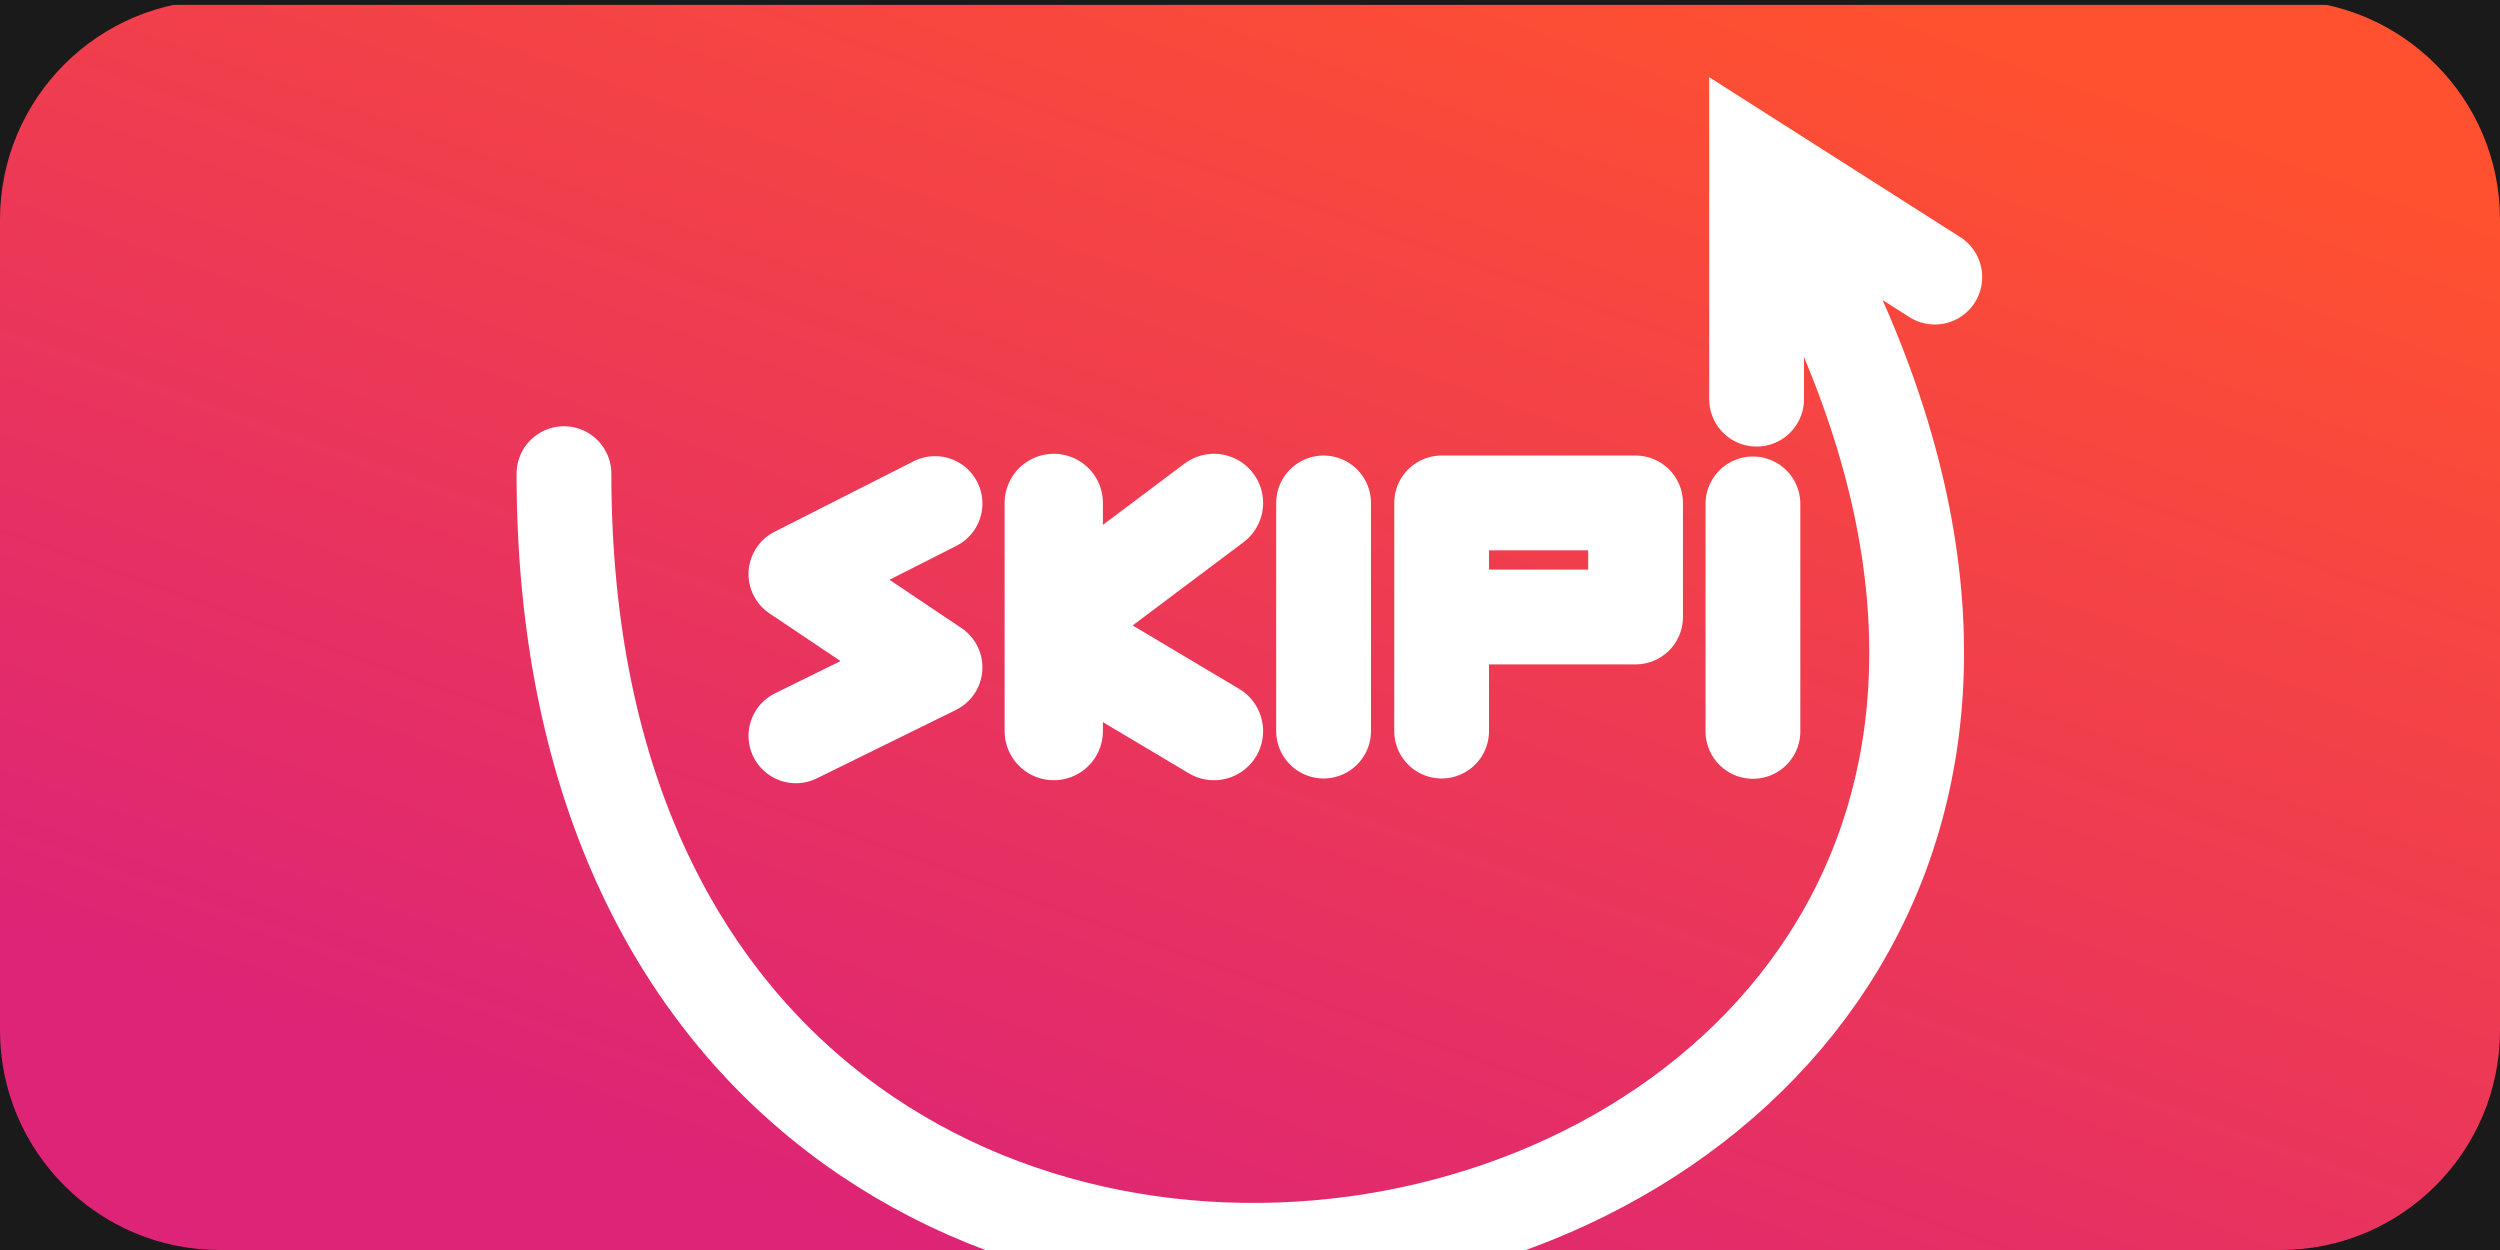
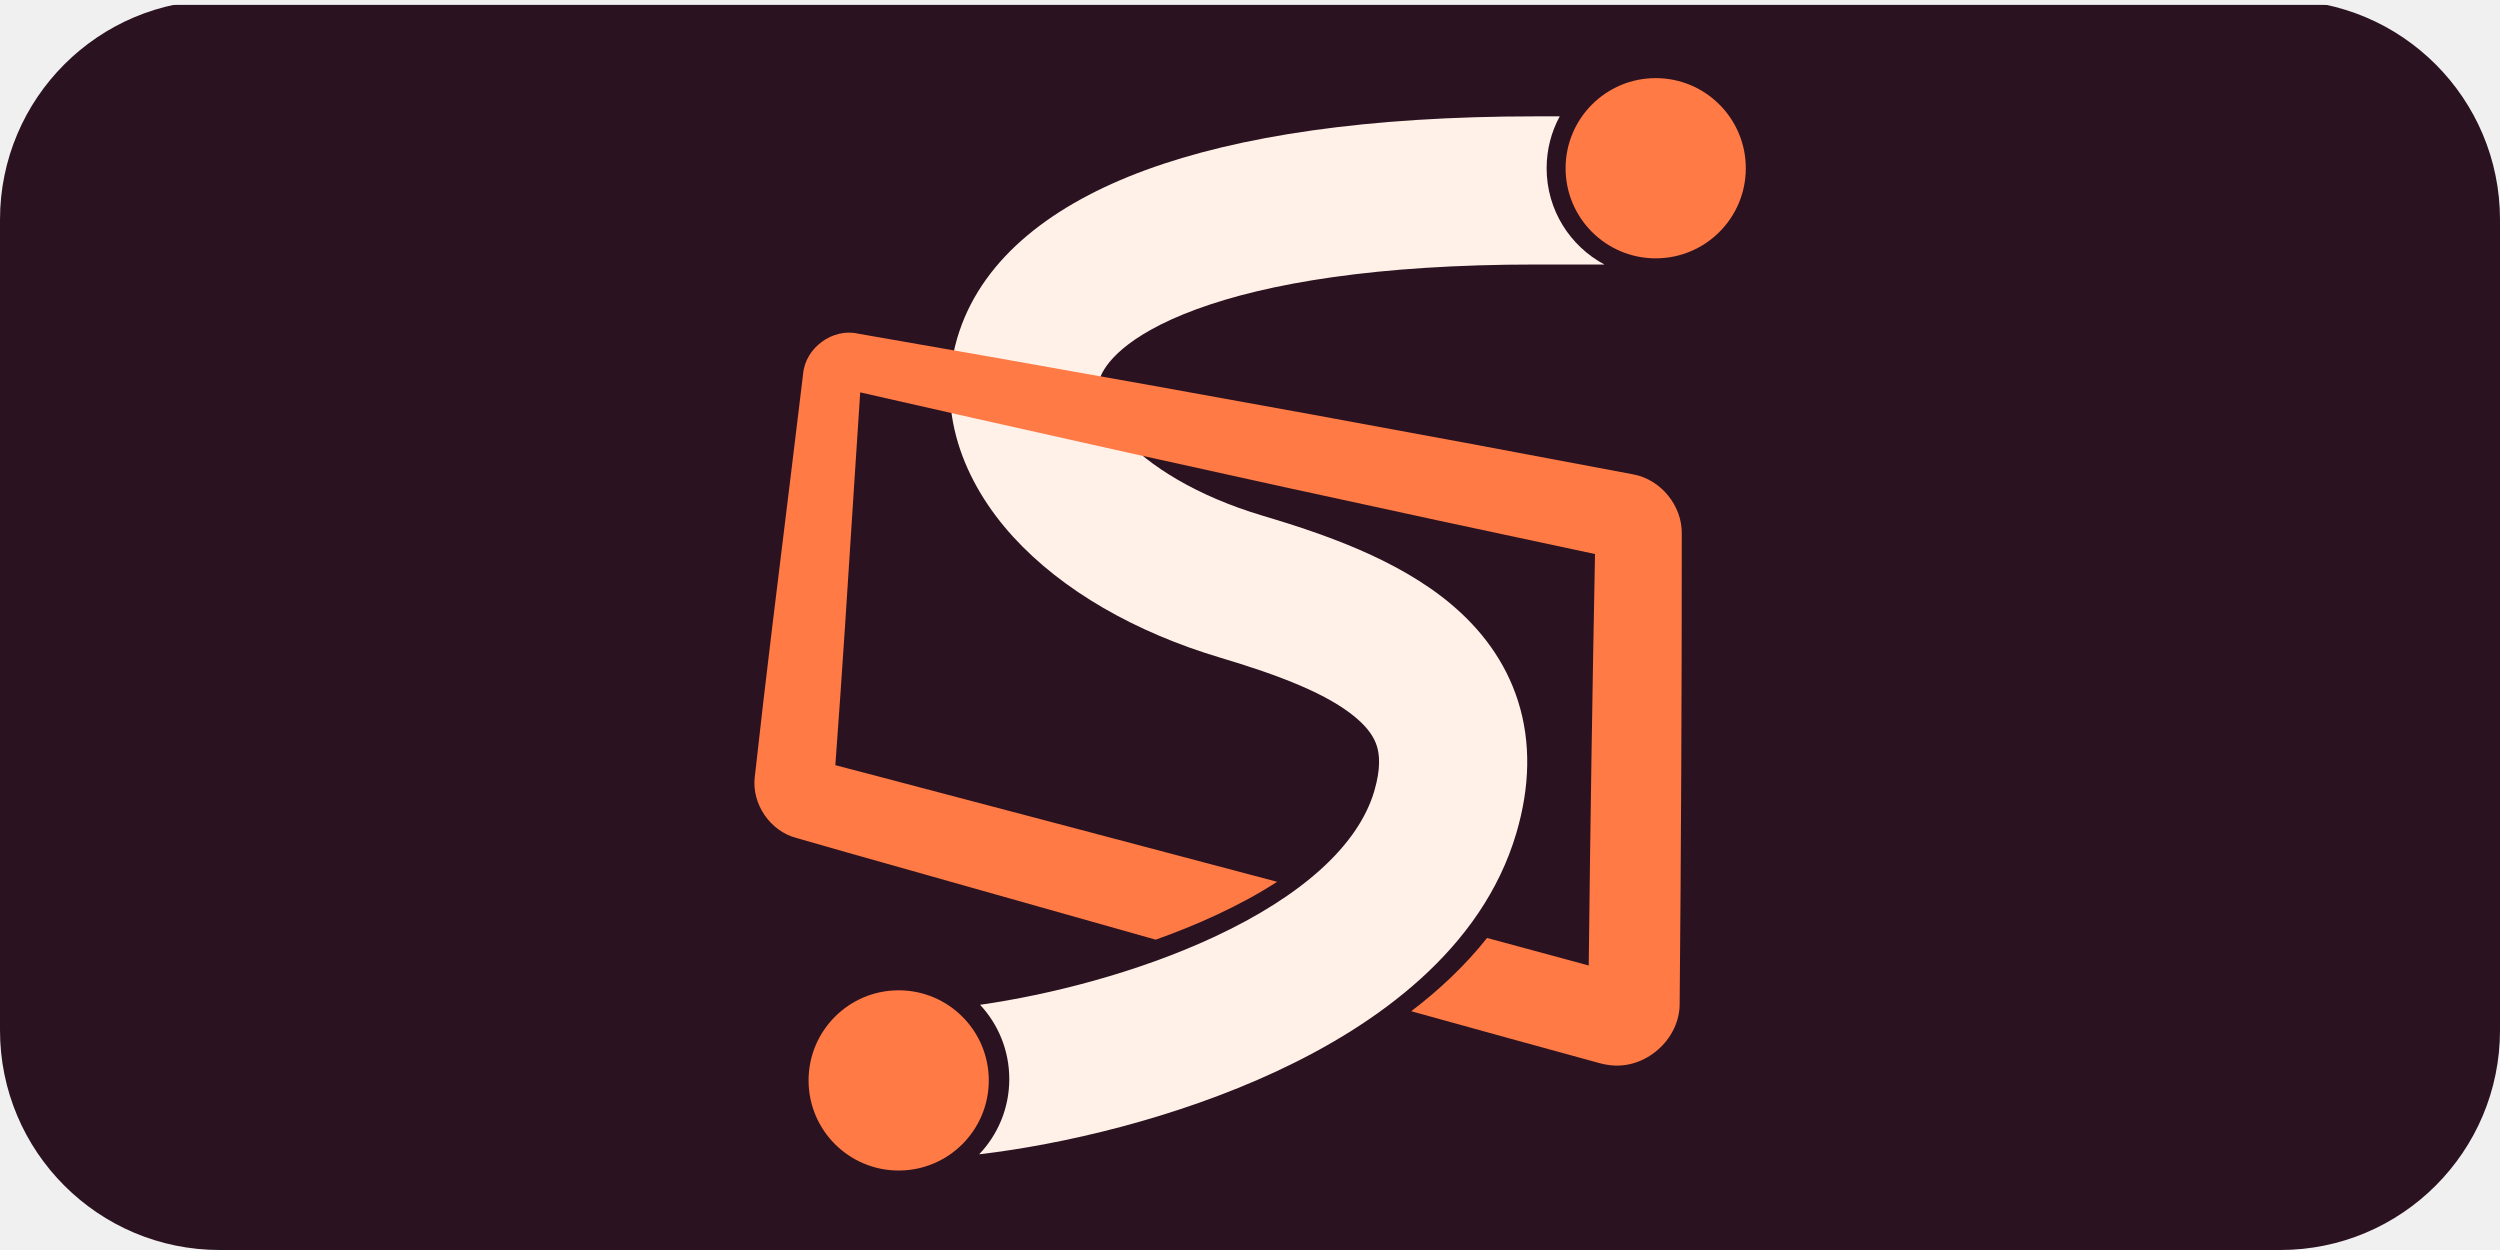
<svg xmlns="http://www.w3.org/2000/svg" width="1024" height="512" viewBox="0 0 1024 512" fill="none">
-   <g clip-path="url(#clip0_181_637)">
-     <path d="M1024 0H0V512H1024V0Z" fill="#1A1A1A" />
-     <mask id="mask0_181_637" style="mask-type:luminance" maskUnits="userSpaceOnUse" x="0" y="0" width="1024" height="512">
+   <g clip-path="url(#clip0_316_627)">
+     <mask id="mask0_316_627" style="mask-type:luminance" maskUnits="userSpaceOnUse" x="0" y="0" width="1024" height="512">
      <path d="M1024 0H0V512H1024V0Z" fill="white" />
    </mask>
-     <g mask="url(#mask0_181_637)">
-       <mask id="mask1_181_637" style="mask-type:luminance" maskUnits="userSpaceOnUse" x="0" y="0" width="1024" height="512">
-         <rect width="1024" height="512" rx="90" fill="white" />
+     <g mask="url(#mask0_316_627)">
+       <mask id="mask1_316_627" style="mask-type:luminance" maskUnits="userSpaceOnUse" x="0" y="0" width="1024" height="512">
+         <path d="M1024 0H0V512H1024V0Z" fill="white" />
      </mask>
-       <g mask="url(#mask1_181_637)">
-         <path d="M1024 2H0V514H1024V2Z" fill="url(#paint0_linear_sunset)" />
-         <path d="M382.987 206.251L326 235.135L382.987 273.365L326 301.4" stroke="white" stroke-width="38.819" stroke-linecap="round" stroke-linejoin="round" />
-         <path d="M431.62 206V299.45M431.62 255.274L497.241 206M431.62 260.371L497.241 299.45" stroke="white" stroke-width="40.256" stroke-linecap="round" stroke-linejoin="round" />
-         <path d="M542.139 206V299.45" stroke="white" stroke-width="38.819" stroke-linecap="round" stroke-linejoin="round" />
-         <path d="M590.491 299.45V206H669.927V252.725H590.491" stroke="white" stroke-width="38.819" stroke-linecap="round" stroke-linejoin="round" />
-         <path d="M718 206.389V299.578" stroke="white" stroke-width="38.819" stroke-linecap="round" stroke-linejoin="round" />
-         <path d="M719.5 67C1012 541 231 715.326 231 194M792.5 113.5L719.5 67V163.5" stroke="white" stroke-width="38.82" stroke-linecap="round" />
+       <g mask="url(#mask1_316_627)">
+         <mask id="mask2_316_627" style="mask-type:luminance" maskUnits="userSpaceOnUse" x="0" y="0" width="1024" height="512">
+           <path d="M934 0H90C40.294 0 0 40.294 0 90V422C0 471.706 40.294 512 90 512H934C983.706 512 1024 471.706 1024 422V90C1024 40.294 983.706 0 934 0Z" fill="white" />
+         </mask>
+         <g mask="url(#mask2_316_627)">
+           <path d="M1024 2H0V514H1024V2Z" fill="#2B1220" />
+           <circle cx="368.096" cy="442.54" r="36.908" fill="#FF7A45" />
+           <circle cx="678.175" cy="68.908" r="36.908" fill="#FF7A45" />
+           <path d="M638.866 47.657C635.443 53.977 633.498 61.215 633.498 68.907C633.498 85.986 643.083 100.824 657.165 108.343H629C563.936 108.343 519.068 116.003 490.115 126.646C460.513 137.527 452.333 149.546 450.503 154.981C449.11 159.118 448.963 167.07 459.765 178.914C470.598 190.793 490.004 203.128 517.156 211.222C541.647 218.521 572.423 228.917 594.586 247.656C606.272 257.537 616.541 270.507 621.841 287.336C627.167 304.25 626.631 322.392 621.129 341.121C607.054 389.034 563.64 419.837 522.828 438.831C481.471 458.079 435.178 468.81 401.068 472.804C408.711 464.786 413.404 453.932 413.404 441.98C413.404 430.228 408.864 419.537 401.444 411.561C429.568 407.544 465.669 398.497 497.222 383.812C533.46 366.947 556.403 346.147 562.904 324.017C565.679 314.571 565.018 308.932 563.958 305.564C562.871 302.112 560.49 298.298 555.403 293.997C544.02 284.373 524.755 276.811 499.821 269.379C465.019 259.006 435 241.819 414.924 219.805C394.817 197.756 382.276 167.439 392.989 135.618C403.266 105.095 431.692 83.465 469.179 69.686C507.316 55.667 560.023 47.657 629 47.657H638.866Z" fill="#FFF1E8" />
+           <path d="M328.938 153.293C329.777 142.43 341.16 134.202 351.58 136.69C369.112 139.729 386.641 142.791 404.164 145.875C492.531 161.431 580.782 177.568 668.916 194.289C680.326 196.373 689.104 207.208 688.854 218.761C688.868 282.832 688.581 346.779 687.991 410.842C688.198 425.701 673.831 438.447 658.898 436.22C657.693 436.065 656.518 435.828 655.37 435.515C629.576 428.467 603.8 421.355 578.036 414.197C589.445 405.509 600.082 395.557 609.096 384.19C622.982 387.934 636.865 391.691 650.742 395.467C651.368 339.263 652.225 283.138 653.317 226.931C568.456 208.934 483.704 190.394 399.062 171.308C383.485 167.796 367.911 164.264 352.342 160.714C351.534 172.771 350.75 184.83 349.974 196.889C347.473 235.742 345.05 274.602 342.153 313.417C346.64 314.582 351.126 315.752 355.608 316.934C411.454 331.657 467.308 346.347 523.122 361.184C515.864 365.87 507.578 370.415 498.256 374.753C490.2 378.503 481.83 381.877 473.368 384.889C431.174 373.003 388.996 361.058 346.813 349.131C339.944 347.189 333.08 345.225 326.221 343.243C315.475 340.45 307.868 329.304 309.14 318.353C313.713 277.02 318.87 235.741 323.938 194.455C325.623 180.736 327.298 167.016 328.938 153.293Z" fill="#FF7A45" />
+         </g>
      </g>
    </g>
  </g>
  <defs>
-     <linearGradient id="paint0_linear_sunset" x1="914" y1="49" x2="704.778" y2="633.077" gradientUnits="userSpaceOnUse">
-       <stop stop-color="#FF512F" />
-       <stop offset="1" stop-color="#DD2476" />
-     </linearGradient>
-     <clipPath id="clip0_181_637">
+     <clipPath id="clip0_316_627">
      <rect width="1024" height="512" fill="white" />
    </clipPath>
  </defs>
</svg>
